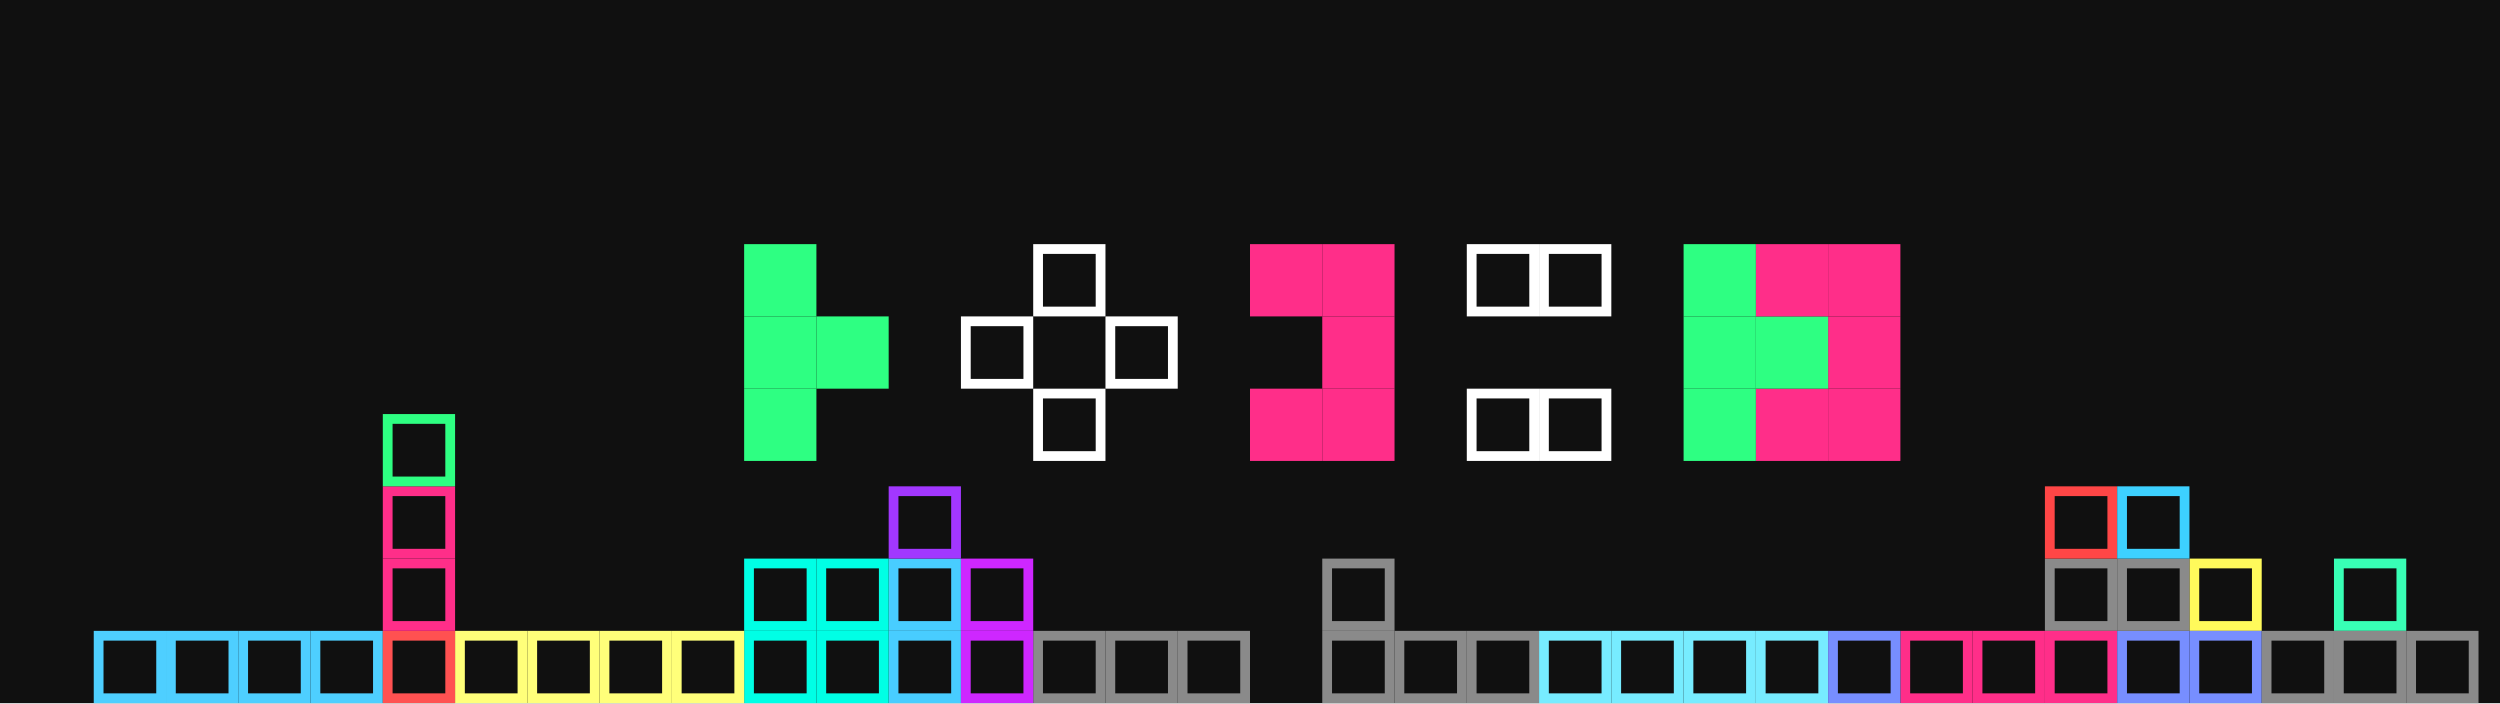
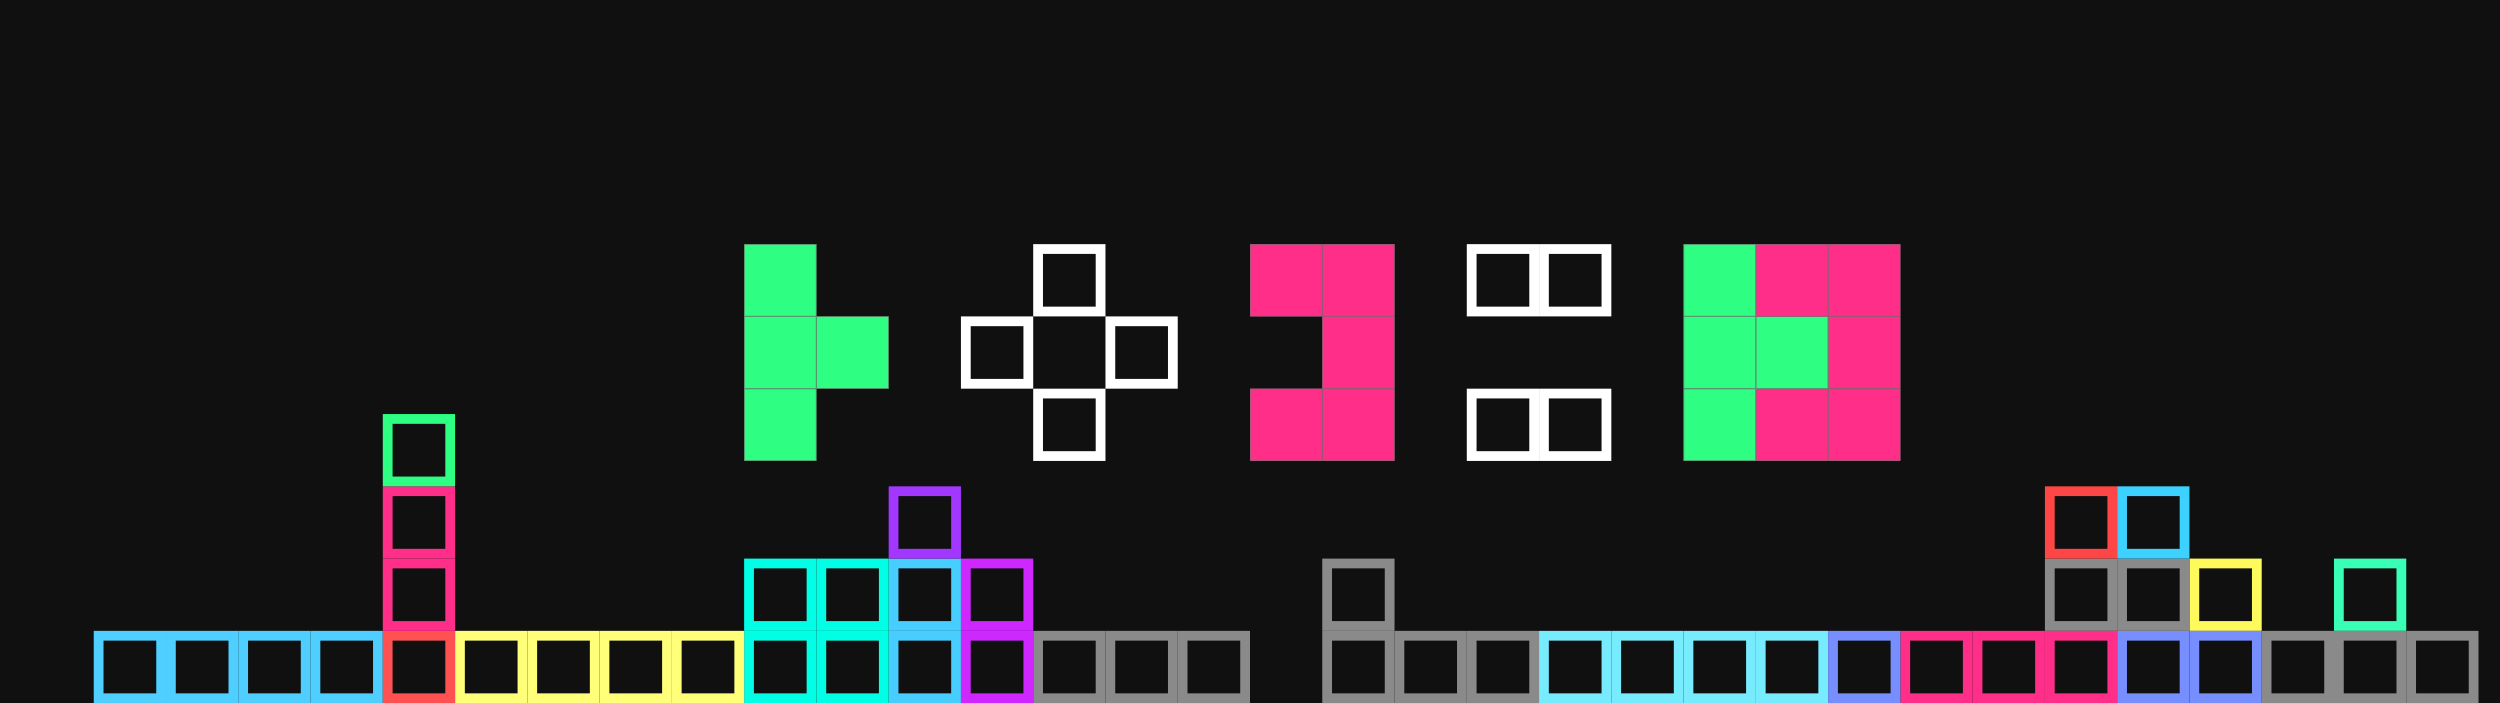
<svg xmlns="http://www.w3.org/2000/svg" width="1280" height="360" viewBox="0 0 1280 360">
-   <g id="tetris2" transform="translate(-9984 -69)">
-     <rect id="Rectangle_18" data-name="Rectangle 18" width="1280" height="360" transform="translate(9984 69)" fill="#101010" />
-     <rect id="Rectangle_79" data-name="Rectangle 79" width="37" height="37" transform="translate(10365 231)" fill="#2eff82" />
-     <rect id="Rectangle_115" data-name="Rectangle 115" width="37" height="37" transform="translate(10402 231)" fill="#2eff82" />
-     <g id="Rectangle_125" data-name="Rectangle 125" transform="translate(10476 231)" fill="none" stroke="#fff" stroke-width="5">
-       <rect width="37" height="37" stroke="none" />
-       <rect x="2.5" y="2.5" width="32" height="32" fill="none" />
-     </g>
-     <g id="Rectangle_129" data-name="Rectangle 129" transform="translate(10550 231)" fill="none" stroke="#fff" stroke-width="5">
-       <rect width="37" height="37" stroke="none" />
-       <rect x="2.5" y="2.5" width="32" height="32" fill="none" />
-     </g>
-     <rect id="Rectangle_113" data-name="Rectangle 113" width="37" height="37" transform="translate(10365 194)" fill="#2eff82" />
-     <g id="Rectangle_126" data-name="Rectangle 126" transform="translate(10513 194)" fill="none" stroke="#fff" stroke-width="5">
-       <rect width="37" height="37" stroke="none" />
-       <rect x="2.5" y="2.5" width="32" height="32" fill="none" />
-     </g>
-     <rect id="Rectangle_120" data-name="Rectangle 120" width="37" height="37" transform="translate(10624 268)" fill="#ff2e89" />
-     <rect id="Rectangle_188" data-name="Rectangle 188" width="37" height="37" transform="translate(10883 268)" fill="#ff2e89" />
-     <rect id="Rectangle_134" data-name="Rectangle 134" width="37" height="37" transform="translate(10846 268)" fill="#2eff82" />
-     <rect id="Rectangle_139" data-name="Rectangle 139" width="37" height="37" transform="translate(10846 231)" fill="#2eff82" />
-     <g id="Rectangle_133" data-name="Rectangle 133" transform="translate(10735 268)" fill="none" stroke="#fff" stroke-width="5">
-       <rect width="37" height="37" stroke="none" />
-       <rect x="2.5" y="2.5" width="32" height="32" fill="none" />
-     </g>
-     <rect id="Rectangle_121" data-name="Rectangle 121" width="37" height="37" transform="translate(10661 268)" fill="#ff2e89" />
-     <rect id="Rectangle_189" data-name="Rectangle 189" width="37" height="37" transform="translate(10920 268)" fill="#ff2e89" />
-     <g id="Rectangle_132" data-name="Rectangle 132" transform="translate(10772 268)" fill="none" stroke="#fff" stroke-width="5">
-       <rect width="37" height="37" stroke="none" />
-       <rect x="2.5" y="2.5" width="32" height="32" fill="none" />
-     </g>
-     <rect id="Rectangle_118" data-name="Rectangle 118" width="37" height="37" transform="translate(10661 231)" fill="#ff2e89" />
-     <rect id="Rectangle_190" data-name="Rectangle 190" width="37" height="37" transform="translate(10920 231)" fill="#ff2e89" />
-     <rect id="Rectangle_136" data-name="Rectangle 136" width="37" height="37" transform="translate(10883 231)" fill="#2eff82" />
-     <rect id="Rectangle_117" data-name="Rectangle 117" width="37" height="37" transform="translate(10624 194)" fill="#ff2e89" />
-     <rect id="Rectangle_192" data-name="Rectangle 192" width="37" height="37" transform="translate(10883 194)" fill="#ff2e89" />
-     <rect id="Rectangle_137" data-name="Rectangle 137" width="37" height="37" transform="translate(10846 194)" fill="#2eff82" />
-     <g id="Rectangle_130" data-name="Rectangle 130" transform="translate(10735 194)" fill="none" stroke="#fff" stroke-width="5">
-       <rect width="37" height="37" stroke="none" />
-       <rect x="2.5" y="2.5" width="32" height="32" fill="none" />
-     </g>
-     <rect id="Rectangle_119" data-name="Rectangle 119" width="37" height="37" transform="translate(10661 194)" fill="#ff2e89" />
-     <rect id="Rectangle_191" data-name="Rectangle 191" width="37" height="37" transform="translate(10920 194)" fill="#ff2e89" />
-     <g id="Rectangle_131" data-name="Rectangle 131" transform="translate(10772 194)" fill="none" stroke="#fff" stroke-width="5">
-       <rect width="37" height="37" stroke="none" />
-       <rect x="2.5" y="2.5" width="32" height="32" fill="none" />
-     </g>
-     <rect id="Rectangle_114" data-name="Rectangle 114" width="37" height="37" transform="translate(10365 268)" fill="#2eff82" />
-     <g id="Rectangle_156" data-name="Rectangle 156" transform="translate(10587 392)" fill="none" stroke="#8a8a8a" stroke-width="5">
-       <rect width="37" height="37" stroke="none" />
-       <rect x="2.5" y="2.5" width="32" height="32" fill="none" />
-     </g>
-     <g id="Rectangle_148" data-name="Rectangle 148" transform="translate(10291 392)" fill="none" stroke="#ffff7a" stroke-width="5">
-       <rect width="37" height="37" stroke="none" />
-       <rect x="2.5" y="2.5" width="32" height="32" fill="none" />
-     </g>
-     <g id="Rectangle_161" data-name="Rectangle 161" transform="translate(10883 392)" fill="none" stroke="#77ecff" stroke-width="5">
-       <rect width="37" height="37" stroke="none" />
-       <rect x="2.5" y="2.5" width="32" height="32" fill="none" />
-     </g>
-     <g id="Rectangle_144" data-name="Rectangle 144" transform="translate(10143 392)" fill="none" stroke="#4ecfff" stroke-width="5">
-       <rect width="37" height="37" stroke="none" />
-       <rect x="2.5" y="2.5" width="32" height="32" fill="none" />
-     </g>
-     <g id="Rectangle_160" data-name="Rectangle 160" transform="translate(10735 392)" fill="none" stroke="#8a8a8a" stroke-width="5">
-       <rect width="37" height="37" stroke="none" />
-       <rect x="2.5" y="2.5" width="32" height="32" fill="none" />
-     </g>
-     <g id="Rectangle_152" data-name="Rectangle 152" transform="translate(10439 392)" fill="none" stroke="#48cdff" stroke-width="5">
-       <rect width="37" height="37" stroke="none" />
-       <rect x="2.5" y="2.5" width="32" height="32" fill="none" />
-     </g>
-     <g id="Rectangle_179" data-name="Rectangle 179" transform="translate(10439 355)" fill="none" stroke="#48cdff" stroke-width="5">
-       <rect width="37" height="37" stroke="none" />
-       <rect x="2.5" y="2.5" width="32" height="32" fill="none" />
-     </g>
-     <g id="Rectangle_181" data-name="Rectangle 181" transform="translate(10439 318)" fill="none" stroke="#a237ff" stroke-width="5">
-       <rect width="37" height="37" stroke="none" />
-       <rect x="2.5" y="2.5" width="32" height="32" fill="none" />
-     </g>
-     <g id="Rectangle_162" data-name="Rectangle 162" transform="translate(11031 355)" fill="none" stroke="#8a8a8a" stroke-width="5">
-       <rect width="37" height="37" stroke="none" />
-       <rect x="2.5" y="2.5" width="32" height="32" fill="none" />
-     </g>
-     <g id="Rectangle_185" data-name="Rectangle 185" transform="translate(11031 392)" fill="none" stroke="#ff2e89" stroke-width="5">
-       <rect width="37" height="37" stroke="none" />
-       <rect x="2.5" y="2.5" width="32" height="32" fill="none" />
-     </g>
-     <g id="Rectangle_182" data-name="Rectangle 182" transform="translate(11031 318)" fill="none" stroke="#ff4646" stroke-width="5">
-       <rect width="37" height="37" stroke="none" />
-       <rect x="2.5" y="2.5" width="32" height="32" fill="none" />
-     </g>
-     <g id="Rectangle_142" data-name="Rectangle 142" transform="translate(10069 392)" fill="none" stroke="#4ecfff" stroke-width="5">
-       <rect width="37" height="37" stroke="none" />
-       <rect x="2.5" y="2.5" width="32" height="32" fill="none" />
-     </g>
-     <g id="Rectangle_157" data-name="Rectangle 157" transform="translate(10661 392)" fill="none" stroke="#8a8a8a" stroke-width="5">
-       <rect width="37" height="37" stroke="none" />
-       <rect x="2.5" y="2.5" width="32" height="32" fill="none" />
-     </g>
-     <g id="Rectangle_150" data-name="Rectangle 150" transform="translate(10365 392)" fill="none" stroke="#00ffe5" stroke-width="5">
-       <rect width="37" height="37" stroke="none" />
-       <rect x="2.5" y="2.5" width="32" height="32" fill="none" />
-     </g>
-     <g id="Rectangle_177" data-name="Rectangle 177" transform="translate(10365 355)" fill="none" stroke="#00ffe5" stroke-width="5">
-       <rect width="37" height="37" stroke="none" />
-       <rect x="2.5" y="2.5" width="32" height="32" fill="none" />
-     </g>
-     <g id="Rectangle_163" data-name="Rectangle 163" transform="translate(10957 392)" fill="none" stroke="#ff2e89" stroke-width="5">
-       <rect width="37" height="37" stroke="none" />
-       <rect x="2.5" y="2.5" width="32" height="32" fill="none" />
-     </g>
-     <g id="Rectangle_146" data-name="Rectangle 146" transform="translate(10217 392)" fill="none" stroke="#ffff7a" stroke-width="5">
-       <rect width="37" height="37" stroke="none" />
-       <rect x="2.5" y="2.5" width="32" height="32" fill="none" />
-     </g>
-     <g id="Rectangle_164" data-name="Rectangle 164" transform="translate(10809 392)" fill="none" stroke="#77ecff" stroke-width="5">
-       <rect width="37" height="37" stroke="none" />
-       <rect x="2.5" y="2.5" width="32" height="32" fill="none" />
-     </g>
-     <g id="Rectangle_154" data-name="Rectangle 154" transform="translate(10513 392)" fill="none" stroke="#8a8a8a" stroke-width="5">
-       <rect width="37" height="37" stroke="none" />
-       <rect x="2.5" y="2.5" width="32" height="32" fill="none" />
-     </g>
-     <g id="Rectangle_170" data-name="Rectangle 170" transform="translate(11105 355)" fill="none" stroke="#fffa5b" stroke-width="5">
-       <rect width="37" height="37" stroke="none" />
-       <rect x="2.5" y="2.5" width="32" height="32" fill="none" />
-     </g>
-     <g id="Rectangle_186" data-name="Rectangle 186" transform="translate(11105 392)" fill="none" stroke="#778eff" stroke-width="5">
-       <rect width="37" height="37" stroke="none" />
-       <rect x="2.5" y="2.5" width="32" height="32" fill="none" />
-     </g>
-     <g id="Rectangle_172" data-name="Rectangle 172" transform="translate(11179 355)" fill="none" stroke="#38ffb5" stroke-width="5">
-       <rect width="37" height="37" stroke="none" />
-       <rect x="2.5" y="2.5" width="32" height="32" fill="none" />
-     </g>
-     <g id="Rectangle_141" data-name="Rectangle 141" transform="translate(10032 392)" fill="none" stroke="#4ecfff" stroke-width="5">
-       <rect width="37" height="37" stroke="none" />
-       <rect x="2.5" y="2.5" width="32" height="32" fill="none" />
-     </g>
-     <g id="Rectangle_158" data-name="Rectangle 158" transform="translate(10661 355)" fill="none" stroke="#8a8a8a" stroke-width="5">
-       <rect width="37" height="37" stroke="none" />
-       <rect x="2.5" y="2.5" width="32" height="32" fill="none" />
-     </g>
-     <g id="Rectangle_149" data-name="Rectangle 149" transform="translate(10328 392)" fill="none" stroke="#ffff7a" stroke-width="5">
-       <rect width="37" height="37" stroke="none" />
-       <rect x="2.5" y="2.5" width="32" height="32" fill="none" />
-     </g>
-     <g id="Rectangle_165" data-name="Rectangle 165" transform="translate(10920 392)" fill="none" stroke="#778eff" stroke-width="5">
-       <rect width="37" height="37" stroke="none" />
-       <rect x="2.5" y="2.5" width="32" height="32" fill="none" />
-     </g>
-     <g id="Rectangle_145" data-name="Rectangle 145" transform="translate(10180 392)" fill="none" stroke="#ff5151" stroke-width="5">
-       <rect width="37" height="37" stroke="none" />
-       <rect x="2.5" y="2.5" width="32" height="32" fill="none" />
-     </g>
-     <g id="Rectangle_174" data-name="Rectangle 174" transform="translate(10180 355)" fill="none" stroke="#ff2e89" stroke-width="5">
-       <rect width="37" height="37" stroke="none" />
-       <rect x="2.5" y="2.5" width="32" height="32" fill="none" />
-     </g>
-     <g id="Rectangle_175" data-name="Rectangle 175" transform="translate(10180 318)" fill="none" stroke="#ff2e89" stroke-width="5">
-       <rect width="37" height="37" stroke="none" />
-       <rect x="2.5" y="2.5" width="32" height="32" fill="none" />
-     </g>
-     <g id="Rectangle_176" data-name="Rectangle 176" transform="translate(10180 281)" fill="none" stroke="#2eff82" stroke-width="5">
-       <rect width="37" height="37" stroke="none" />
-       <rect x="2.5" y="2.5" width="32" height="32" fill="none" />
-     </g>
-     <g id="Rectangle_166" data-name="Rectangle 166" transform="translate(10772 392)" fill="none" stroke="#77ecff" stroke-width="5">
-       <rect width="37" height="37" stroke="none" />
-       <rect x="2.5" y="2.5" width="32" height="32" fill="none" />
-     </g>
-     <g id="Rectangle_153" data-name="Rectangle 153" transform="translate(10476 392)" fill="none" stroke="#ce27ff" stroke-width="5">
-       <rect width="37" height="37" stroke="none" />
-       <rect x="2.5" y="2.5" width="32" height="32" fill="none" />
-     </g>
-     <g id="Rectangle_180" data-name="Rectangle 180" transform="translate(10476 355)" fill="none" stroke="#ce27ff" stroke-width="5">
-       <rect width="37" height="37" stroke="none" />
-       <rect x="2.5" y="2.5" width="32" height="32" fill="none" />
-     </g>
-     <g id="Rectangle_169" data-name="Rectangle 169" transform="translate(11068 392)" fill="none" stroke="#778eff" stroke-width="5">
-       <rect width="37" height="37" stroke="none" />
-       <rect x="2.5" y="2.5" width="32" height="32" fill="none" />
-     </g>
-     <g id="Rectangle_184" data-name="Rectangle 184" transform="translate(11068 355)" fill="none" stroke="#8a8a8a" stroke-width="5">
-       <rect width="37" height="37" stroke="none" />
-       <rect x="2.5" y="2.5" width="32" height="32" fill="none" />
-     </g>
-     <g id="Rectangle_183" data-name="Rectangle 183" transform="translate(11068 318)" fill="none" stroke="#3dd1ff" stroke-width="5">
-       <rect width="37" height="37" stroke="none" />
-       <rect x="2.5" y="2.5" width="32" height="32" fill="none" />
-     </g>
-     <g id="Rectangle_143" data-name="Rectangle 143" transform="translate(10106 392)" fill="none" stroke="#4ecfff" stroke-width="5">
-       <rect width="37" height="37" stroke="none" />
-       <rect x="2.5" y="2.5" width="32" height="32" fill="none" />
-     </g>
-     <g id="Rectangle_159" data-name="Rectangle 159" transform="translate(10698 392)" fill="none" stroke="#8a8a8a" stroke-width="5">
-       <rect width="37" height="37" stroke="none" />
-       <rect x="2.5" y="2.5" width="32" height="32" fill="none" />
-     </g>
-     <g id="Rectangle_151" data-name="Rectangle 151" transform="translate(10402 392)" fill="none" stroke="#00ffe5" stroke-width="5">
-       <rect width="37" height="37" stroke="none" />
-       <rect x="2.5" y="2.5" width="32" height="32" fill="none" />
-     </g>
-     <g id="Rectangle_178" data-name="Rectangle 178" transform="translate(10402 355)" fill="none" stroke="#00ffe5" stroke-width="5">
-       <rect width="37" height="37" stroke="none" />
-       <rect x="2.5" y="2.5" width="32" height="32" fill="none" />
-     </g>
-     <g id="Rectangle_167" data-name="Rectangle 167" transform="translate(10994 392)" fill="none" stroke="#ff2e89" stroke-width="5">
-       <rect width="37" height="37" stroke="none" />
-       <rect x="2.5" y="2.5" width="32" height="32" fill="none" />
-     </g>
-     <g id="Rectangle_147" data-name="Rectangle 147" transform="translate(10254 392)" fill="none" stroke="#ffff7a" stroke-width="5">
-       <rect width="37" height="37" stroke="none" />
-       <rect x="2.5" y="2.5" width="32" height="32" fill="none" />
-     </g>
-     <g id="Rectangle_168" data-name="Rectangle 168" transform="translate(10846 392)" fill="none" stroke="#77ecff" stroke-width="5">
-       <rect width="37" height="37" stroke="none" />
-       <rect x="2.5" y="2.5" width="32" height="32" fill="none" />
-     </g>
-     <g id="Rectangle_155" data-name="Rectangle 155" transform="translate(10550 392)" fill="none" stroke="#8a8a8a" stroke-width="5">
-       <rect width="37" height="37" stroke="none" />
-       <rect x="2.5" y="2.5" width="32" height="32" fill="none" />
-     </g>
-     <g id="Rectangle_171" data-name="Rectangle 171" transform="translate(11142 392)" fill="none" stroke="#8a8a8a" stroke-width="5">
-       <rect width="37" height="37" stroke="none" />
-       <rect x="2.5" y="2.5" width="32" height="32" fill="none" />
-     </g>
-     <g id="Rectangle_187" data-name="Rectangle 187" transform="translate(11179 392)" fill="none" stroke="#8a8a8a" stroke-width="5">
-       <rect width="37" height="37" stroke="none" />
-       <rect x="2.5" y="2.5" width="32" height="32" fill="none" />
-     </g>
-     <g id="Rectangle_173" data-name="Rectangle 173" transform="translate(11216 392)" fill="none" stroke="#8a8a8a" stroke-width="5">
-       <rect width="37" height="37" stroke="none" />
-       <rect x="2.5" y="2.5" width="32" height="32" fill="none" />
-     </g>
-     <g id="Rectangle_128" data-name="Rectangle 128" transform="translate(10513 268)" fill="none" stroke="#fff" stroke-width="5">
-       <rect width="37" height="37" stroke="none" />
-       <rect x="2.5" y="2.5" width="32" height="32" fill="none" />
+   <g id="tetris2" transform="translate(-9984 -474)">
+     <rect id="Rectangle_18" data-name="Rectangle 18" width="1280" height="360" transform="translate(9984 474)" fill="#101010" />
+     <g id="Group_2" data-name="Group 2">
+       <g id="Rectangle_79" data-name="Rectangle 79" transform="translate(10365 636)" fill="#2eff82" stroke="#707070" stroke-width="0.3">
+         <rect width="37" height="37" stroke="none" />
+         <rect x="0.15" y="0.15" width="36.7" height="36.7" fill="none" />
+       </g>
+       <g id="Rectangle_115" data-name="Rectangle 115" transform="translate(10402 636)" fill="#2eff82" stroke="#707070" stroke-width="0.3">
+         <rect width="37" height="37" stroke="none" />
+         <rect x="0.15" y="0.15" width="36.7" height="36.7" fill="none" />
+       </g>
+       <g id="Rectangle_125" data-name="Rectangle 125" transform="translate(10476 636)" fill="none" stroke="#fff" stroke-width="5">
+         <rect width="37" height="37" stroke="none" />
+         <rect x="2.5" y="2.5" width="32" height="32" fill="none" />
+       </g>
+       <g id="Rectangle_129" data-name="Rectangle 129" transform="translate(10550 636)" fill="none" stroke="#fff" stroke-width="5">
+         <rect width="37" height="37" stroke="none" />
+         <rect x="2.5" y="2.5" width="32" height="32" fill="none" />
+       </g>
+       <g id="Rectangle_113" data-name="Rectangle 113" transform="translate(10365 599)" fill="#2eff82" stroke="#707070" stroke-width="0.3">
+         <rect width="37" height="37" stroke="none" />
+         <rect x="0.15" y="0.15" width="36.7" height="36.7" fill="none" />
+       </g>
+       <g id="Rectangle_126" data-name="Rectangle 126" transform="translate(10513 599)" fill="none" stroke="#fff" stroke-width="5">
+         <rect width="37" height="37" stroke="none" />
+         <rect x="2.5" y="2.5" width="32" height="32" fill="none" />
+       </g>
+       <g id="Rectangle_120" data-name="Rectangle 120" transform="translate(10624 673)" fill="#ff2e89" stroke="#707070" stroke-width="0.3">
+         <rect width="37" height="37" stroke="none" />
+         <rect x="0.15" y="0.15" width="36.7" height="36.7" fill="none" />
+       </g>
+       <g id="Rectangle_188" data-name="Rectangle 188" transform="translate(10883 673)" fill="#ff2e89" stroke="#707070" stroke-width="0.3">
+         <rect width="37" height="37" stroke="none" />
+         <rect x="0.15" y="0.15" width="36.7" height="36.7" fill="none" />
+       </g>
+       <g id="Rectangle_134" data-name="Rectangle 134" transform="translate(10846 673)" fill="#2eff82" stroke="#707070" stroke-width="0.3">
+         <rect width="37" height="37" stroke="none" />
+         <rect x="0.15" y="0.15" width="36.7" height="36.7" fill="none" />
+       </g>
+       <g id="Rectangle_139" data-name="Rectangle 139" transform="translate(10846 636)" fill="#2eff82" stroke="#707070" stroke-width="0.3">
+         <rect width="37" height="37" stroke="none" />
+         <rect x="0.15" y="0.15" width="36.7" height="36.7" fill="none" />
+       </g>
+       <g id="Rectangle_133" data-name="Rectangle 133" transform="translate(10735 673)" fill="none" stroke="#fff" stroke-width="5">
+         <rect width="37" height="37" stroke="none" />
+         <rect x="2.5" y="2.5" width="32" height="32" fill="none" />
+       </g>
+       <g id="Rectangle_121" data-name="Rectangle 121" transform="translate(10661 673)" fill="#ff2e89" stroke="#707070" stroke-width="0.3">
+         <rect width="37" height="37" stroke="none" />
+         <rect x="0.15" y="0.15" width="36.7" height="36.7" fill="none" />
+       </g>
+       <g id="Rectangle_189" data-name="Rectangle 189" transform="translate(10920 673)" fill="#ff2e89" stroke="#707070" stroke-width="0.3">
+         <rect width="37" height="37" stroke="none" />
+         <rect x="0.15" y="0.15" width="36.7" height="36.7" fill="none" />
+       </g>
+       <g id="Rectangle_132" data-name="Rectangle 132" transform="translate(10772 673)" fill="none" stroke="#fff" stroke-width="5">
+         <rect width="37" height="37" stroke="none" />
+         <rect x="2.5" y="2.5" width="32" height="32" fill="none" />
+       </g>
+       <g id="Rectangle_118" data-name="Rectangle 118" transform="translate(10661 636)" fill="#ff2e89" stroke="#707070" stroke-width="0.3">
+         <rect width="37" height="37" stroke="none" />
+         <rect x="0.15" y="0.15" width="36.7" height="36.7" fill="none" />
+       </g>
+       <g id="Rectangle_190" data-name="Rectangle 190" transform="translate(10920 636)" fill="#ff2e89" stroke="#707070" stroke-width="0.3">
+         <rect width="37" height="37" stroke="none" />
+         <rect x="0.15" y="0.15" width="36.7" height="36.7" fill="none" />
+       </g>
+       <g id="Rectangle_136" data-name="Rectangle 136" transform="translate(10883 636)" fill="#2eff82" stroke="#707070" stroke-width="0.3">
+         <rect width="37" height="37" stroke="none" />
+         <rect x="0.15" y="0.15" width="36.7" height="36.7" fill="none" />
+       </g>
+       <g id="Rectangle_117" data-name="Rectangle 117" transform="translate(10624 599)" fill="#ff2e89" stroke="#707070" stroke-width="0.3">
+         <rect width="37" height="37" stroke="none" />
+         <rect x="0.15" y="0.15" width="36.7" height="36.7" fill="none" />
+       </g>
+       <g id="Rectangle_192" data-name="Rectangle 192" transform="translate(10883 599)" fill="#ff2e89" stroke="#707070" stroke-width="0.3">
+         <rect width="37" height="37" stroke="none" />
+         <rect x="0.15" y="0.15" width="36.7" height="36.7" fill="none" />
+       </g>
+       <g id="Rectangle_137" data-name="Rectangle 137" transform="translate(10846 599)" fill="#2eff82" stroke="#707070" stroke-width="0.3">
+         <rect width="37" height="37" stroke="none" />
+         <rect x="0.15" y="0.15" width="36.7" height="36.7" fill="none" />
+       </g>
+       <g id="Rectangle_130" data-name="Rectangle 130" transform="translate(10735 599)" fill="none" stroke="#fff" stroke-width="5">
+         <rect width="37" height="37" stroke="none" />
+         <rect x="2.5" y="2.5" width="32" height="32" fill="none" />
+       </g>
+       <g id="Rectangle_119" data-name="Rectangle 119" transform="translate(10661 599)" fill="#ff2e89" stroke="#707070" stroke-width="0.3">
+         <rect width="37" height="37" stroke="none" />
+         <rect x="0.15" y="0.15" width="36.7" height="36.7" fill="none" />
+       </g>
+       <g id="Rectangle_191" data-name="Rectangle 191" transform="translate(10920 599)" fill="#ff2e89" stroke="#707070" stroke-width="0.3">
+         <rect width="37" height="37" stroke="none" />
+         <rect x="0.15" y="0.15" width="36.7" height="36.7" fill="none" />
+       </g>
+       <g id="Rectangle_131" data-name="Rectangle 131" transform="translate(10772 599)" fill="none" stroke="#fff" stroke-width="5">
+         <rect width="37" height="37" stroke="none" />
+         <rect x="2.5" y="2.5" width="32" height="32" fill="none" />
+       </g>
+       <g id="Rectangle_114" data-name="Rectangle 114" transform="translate(10365 673)" fill="#2eff82" stroke="#707070" stroke-width="0.3">
+         <rect width="37" height="37" stroke="none" />
+         <rect x="0.15" y="0.15" width="36.7" height="36.7" fill="none" />
+       </g>
+       <g id="Rectangle_156" data-name="Rectangle 156" transform="translate(10587 797)" fill="none" stroke="#8a8a8a" stroke-width="5">
+         <rect width="37" height="37" stroke="none" />
+         <rect x="2.5" y="2.5" width="32" height="32" fill="none" />
+       </g>
+       <g id="Rectangle_148" data-name="Rectangle 148" transform="translate(10291 797)" fill="none" stroke="#ffff7a" stroke-width="5">
+         <rect width="37" height="37" stroke="none" />
+         <rect x="2.5" y="2.5" width="32" height="32" fill="none" />
+       </g>
+       <g id="Rectangle_161" data-name="Rectangle 161" transform="translate(10883 797)" fill="none" stroke="#77ecff" stroke-width="5">
+         <rect width="37" height="37" stroke="none" />
+         <rect x="2.5" y="2.5" width="32" height="32" fill="none" />
+       </g>
+       <g id="Rectangle_144" data-name="Rectangle 144" transform="translate(10143 797)" fill="none" stroke="#4ecfff" stroke-width="5">
+         <rect width="37" height="37" stroke="none" />
+         <rect x="2.5" y="2.5" width="32" height="32" fill="none" />
+       </g>
+       <g id="Rectangle_160" data-name="Rectangle 160" transform="translate(10735 797)" fill="none" stroke="#8a8a8a" stroke-width="5">
+         <rect width="37" height="37" stroke="none" />
+         <rect x="2.5" y="2.5" width="32" height="32" fill="none" />
+       </g>
+       <g id="Rectangle_152" data-name="Rectangle 152" transform="translate(10439 797)" fill="none" stroke="#48cdff" stroke-width="5">
+         <rect width="37" height="37" stroke="none" />
+         <rect x="2.5" y="2.5" width="32" height="32" fill="none" />
+       </g>
+       <g id="Rectangle_179" data-name="Rectangle 179" transform="translate(10439 760)" fill="none" stroke="#48cdff" stroke-width="5">
+         <rect width="37" height="37" stroke="none" />
+         <rect x="2.5" y="2.5" width="32" height="32" fill="none" />
+       </g>
+       <g id="Rectangle_181" data-name="Rectangle 181" transform="translate(10439 723)" fill="none" stroke="#a237ff" stroke-width="5">
+         <rect width="37" height="37" stroke="none" />
+         <rect x="2.5" y="2.5" width="32" height="32" fill="none" />
+       </g>
+       <g id="Rectangle_162" data-name="Rectangle 162" transform="translate(11031 760)" fill="none" stroke="#8a8a8a" stroke-width="5">
+         <rect width="37" height="37" stroke="none" />
+         <rect x="2.5" y="2.5" width="32" height="32" fill="none" />
+       </g>
+       <g id="Rectangle_185" data-name="Rectangle 185" transform="translate(11031 797)" fill="none" stroke="#ff2e89" stroke-width="5">
+         <rect width="37" height="37" stroke="none" />
+         <rect x="2.5" y="2.5" width="32" height="32" fill="none" />
+       </g>
+       <g id="Rectangle_182" data-name="Rectangle 182" transform="translate(11031 723)" fill="none" stroke="#ff4646" stroke-width="5">
+         <rect width="37" height="37" stroke="none" />
+         <rect x="2.5" y="2.5" width="32" height="32" fill="none" />
+       </g>
+       <g id="Rectangle_142" data-name="Rectangle 142" transform="translate(10069 797)" fill="none" stroke="#4ecfff" stroke-width="5">
+         <rect width="37" height="37" stroke="none" />
+         <rect x="2.5" y="2.5" width="32" height="32" fill="none" />
+       </g>
+       <g id="Rectangle_157" data-name="Rectangle 157" transform="translate(10661 797)" fill="none" stroke="#8a8a8a" stroke-width="5">
+         <rect width="37" height="37" stroke="none" />
+         <rect x="2.5" y="2.5" width="32" height="32" fill="none" />
+       </g>
+       <g id="Rectangle_150" data-name="Rectangle 150" transform="translate(10365 797)" fill="none" stroke="#00ffe5" stroke-width="5">
+         <rect width="37" height="37" stroke="none" />
+         <rect x="2.5" y="2.5" width="32" height="32" fill="none" />
+       </g>
+       <g id="Rectangle_177" data-name="Rectangle 177" transform="translate(10365 760)" fill="none" stroke="#00ffe5" stroke-width="5">
+         <rect width="37" height="37" stroke="none" />
+         <rect x="2.5" y="2.5" width="32" height="32" fill="none" />
+       </g>
+       <g id="Rectangle_163" data-name="Rectangle 163" transform="translate(10957 797)" fill="none" stroke="#ff2e89" stroke-width="5">
+         <rect width="37" height="37" stroke="none" />
+         <rect x="2.5" y="2.5" width="32" height="32" fill="none" />
+       </g>
+       <g id="Rectangle_146" data-name="Rectangle 146" transform="translate(10217 797)" fill="none" stroke="#ffff7a" stroke-width="5">
+         <rect width="37" height="37" stroke="none" />
+         <rect x="2.5" y="2.5" width="32" height="32" fill="none" />
+       </g>
+       <g id="Rectangle_164" data-name="Rectangle 164" transform="translate(10809 797)" fill="none" stroke="#77ecff" stroke-width="5">
+         <rect width="37" height="37" stroke="none" />
+         <rect x="2.5" y="2.5" width="32" height="32" fill="none" />
+       </g>
+       <g id="Rectangle_154" data-name="Rectangle 154" transform="translate(10513 797)" fill="none" stroke="#8a8a8a" stroke-width="5">
+         <rect width="37" height="37" stroke="none" />
+         <rect x="2.5" y="2.5" width="32" height="32" fill="none" />
+       </g>
+       <g id="Rectangle_170" data-name="Rectangle 170" transform="translate(11105 760)" fill="none" stroke="#fffa5b" stroke-width="5">
+         <rect width="37" height="37" stroke="none" />
+         <rect x="2.5" y="2.5" width="32" height="32" fill="none" />
+       </g>
+       <g id="Rectangle_186" data-name="Rectangle 186" transform="translate(11105 797)" fill="none" stroke="#778eff" stroke-width="5">
+         <rect width="37" height="37" stroke="none" />
+         <rect x="2.5" y="2.5" width="32" height="32" fill="none" />
+       </g>
+       <g id="Rectangle_172" data-name="Rectangle 172" transform="translate(11179 760)" fill="none" stroke="#38ffb5" stroke-width="5">
+         <rect width="37" height="37" stroke="none" />
+         <rect x="2.5" y="2.5" width="32" height="32" fill="none" />
+       </g>
+       <g id="Rectangle_141" data-name="Rectangle 141" transform="translate(10032 797)" fill="none" stroke="#4ecfff" stroke-width="5">
+         <rect width="37" height="37" stroke="none" />
+         <rect x="2.5" y="2.5" width="32" height="32" fill="none" />
+       </g>
+       <g id="Rectangle_158" data-name="Rectangle 158" transform="translate(10661 760)" fill="none" stroke="#8a8a8a" stroke-width="5">
+         <rect width="37" height="37" stroke="none" />
+         <rect x="2.5" y="2.5" width="32" height="32" fill="none" />
+       </g>
+       <g id="Rectangle_149" data-name="Rectangle 149" transform="translate(10328 797)" fill="none" stroke="#ffff7a" stroke-width="5">
+         <rect width="37" height="37" stroke="none" />
+         <rect x="2.5" y="2.5" width="32" height="32" fill="none" />
+       </g>
+       <g id="Rectangle_165" data-name="Rectangle 165" transform="translate(10920 797)" fill="none" stroke="#778eff" stroke-width="5">
+         <rect width="37" height="37" stroke="none" />
+         <rect x="2.5" y="2.5" width="32" height="32" fill="none" />
+       </g>
+       <g id="Rectangle_145" data-name="Rectangle 145" transform="translate(10180 797)" fill="none" stroke="#ff5151" stroke-width="5">
+         <rect width="37" height="37" stroke="none" />
+         <rect x="2.5" y="2.5" width="32" height="32" fill="none" />
+       </g>
+       <g id="Rectangle_174" data-name="Rectangle 174" transform="translate(10180 760)" fill="none" stroke="#ff2e89" stroke-width="5">
+         <rect width="37" height="37" stroke="none" />
+         <rect x="2.5" y="2.5" width="32" height="32" fill="none" />
+       </g>
+       <g id="Rectangle_175" data-name="Rectangle 175" transform="translate(10180 723)" fill="none" stroke="#ff2e89" stroke-width="5">
+         <rect width="37" height="37" stroke="none" />
+         <rect x="2.5" y="2.5" width="32" height="32" fill="none" />
+       </g>
+       <g id="Rectangle_176" data-name="Rectangle 176" transform="translate(10180 686)" fill="none" stroke="#2eff82" stroke-width="5">
+         <rect width="37" height="37" stroke="none" />
+         <rect x="2.5" y="2.5" width="32" height="32" fill="none" />
+       </g>
+       <g id="Rectangle_166" data-name="Rectangle 166" transform="translate(10772 797)" fill="none" stroke="#77ecff" stroke-width="5">
+         <rect width="37" height="37" stroke="none" />
+         <rect x="2.5" y="2.5" width="32" height="32" fill="none" />
+       </g>
+       <g id="Rectangle_153" data-name="Rectangle 153" transform="translate(10476 797)" fill="none" stroke="#ce27ff" stroke-width="5">
+         <rect width="37" height="37" stroke="none" />
+         <rect x="2.5" y="2.5" width="32" height="32" fill="none" />
+       </g>
+       <g id="Rectangle_180" data-name="Rectangle 180" transform="translate(10476 760)" fill="none" stroke="#ce27ff" stroke-width="5">
+         <rect width="37" height="37" stroke="none" />
+         <rect x="2.5" y="2.5" width="32" height="32" fill="none" />
+       </g>
+       <g id="Rectangle_169" data-name="Rectangle 169" transform="translate(11068 797)" fill="none" stroke="#778eff" stroke-width="5">
+         <rect width="37" height="37" stroke="none" />
+         <rect x="2.5" y="2.5" width="32" height="32" fill="none" />
+       </g>
+       <g id="Rectangle_184" data-name="Rectangle 184" transform="translate(11068 760)" fill="none" stroke="#8a8a8a" stroke-width="5">
+         <rect width="37" height="37" stroke="none" />
+         <rect x="2.5" y="2.5" width="32" height="32" fill="none" />
+       </g>
+       <g id="Rectangle_183" data-name="Rectangle 183" transform="translate(11068 723)" fill="none" stroke="#3dd1ff" stroke-width="5">
+         <rect width="37" height="37" stroke="none" />
+         <rect x="2.5" y="2.5" width="32" height="32" fill="none" />
+       </g>
+       <g id="Rectangle_143" data-name="Rectangle 143" transform="translate(10106 797)" fill="none" stroke="#4ecfff" stroke-width="5">
+         <rect width="37" height="37" stroke="none" />
+         <rect x="2.5" y="2.5" width="32" height="32" fill="none" />
+       </g>
+       <g id="Rectangle_159" data-name="Rectangle 159" transform="translate(10698 797)" fill="none" stroke="#8a8a8a" stroke-width="5">
+         <rect width="37" height="37" stroke="none" />
+         <rect x="2.5" y="2.5" width="32" height="32" fill="none" />
+       </g>
+       <g id="Rectangle_151" data-name="Rectangle 151" transform="translate(10402 797)" fill="none" stroke="#00ffe5" stroke-width="5">
+         <rect width="37" height="37" stroke="none" />
+         <rect x="2.5" y="2.5" width="32" height="32" fill="none" />
+       </g>
+       <g id="Rectangle_178" data-name="Rectangle 178" transform="translate(10402 760)" fill="none" stroke="#00ffe5" stroke-width="5">
+         <rect width="37" height="37" stroke="none" />
+         <rect x="2.5" y="2.5" width="32" height="32" fill="none" />
+       </g>
+       <g id="Rectangle_167" data-name="Rectangle 167" transform="translate(10994 797)" fill="none" stroke="#ff2e89" stroke-width="5">
+         <rect width="37" height="37" stroke="none" />
+         <rect x="2.5" y="2.5" width="32" height="32" fill="none" />
+       </g>
+       <g id="Rectangle_147" data-name="Rectangle 147" transform="translate(10254 797)" fill="none" stroke="#ffff7a" stroke-width="5">
+         <rect width="37" height="37" stroke="none" />
+         <rect x="2.5" y="2.5" width="32" height="32" fill="none" />
+       </g>
+       <g id="Rectangle_168" data-name="Rectangle 168" transform="translate(10846 797)" fill="none" stroke="#77ecff" stroke-width="5">
+         <rect width="37" height="37" stroke="none" />
+         <rect x="2.5" y="2.5" width="32" height="32" fill="none" />
+       </g>
+       <g id="Rectangle_155" data-name="Rectangle 155" transform="translate(10550 797)" fill="none" stroke="#8a8a8a" stroke-width="5">
+         <rect width="37" height="37" stroke="none" />
+         <rect x="2.5" y="2.5" width="32" height="32" fill="none" />
+       </g>
+       <g id="Rectangle_171" data-name="Rectangle 171" transform="translate(11142 797)" fill="none" stroke="#8a8a8a" stroke-width="5">
+         <rect width="37" height="37" stroke="none" />
+         <rect x="2.5" y="2.5" width="32" height="32" fill="none" />
+       </g>
+       <g id="Rectangle_187" data-name="Rectangle 187" transform="translate(11179 797)" fill="none" stroke="#8a8a8a" stroke-width="5">
+         <rect width="37" height="37" stroke="none" />
+         <rect x="2.5" y="2.5" width="32" height="32" fill="none" />
+       </g>
+       <g id="Rectangle_173" data-name="Rectangle 173" transform="translate(11216 797)" fill="none" stroke="#8a8a8a" stroke-width="5">
+         <rect width="37" height="37" stroke="none" />
+         <rect x="2.5" y="2.5" width="32" height="32" fill="none" />
+       </g>
+       <g id="Rectangle_128" data-name="Rectangle 128" transform="translate(10513 673)" fill="none" stroke="#fff" stroke-width="5">
+         <rect width="37" height="37" stroke="none" />
+         <rect x="2.5" y="2.5" width="32" height="32" fill="none" />
+       </g>
    </g>
  </g>
</svg>
